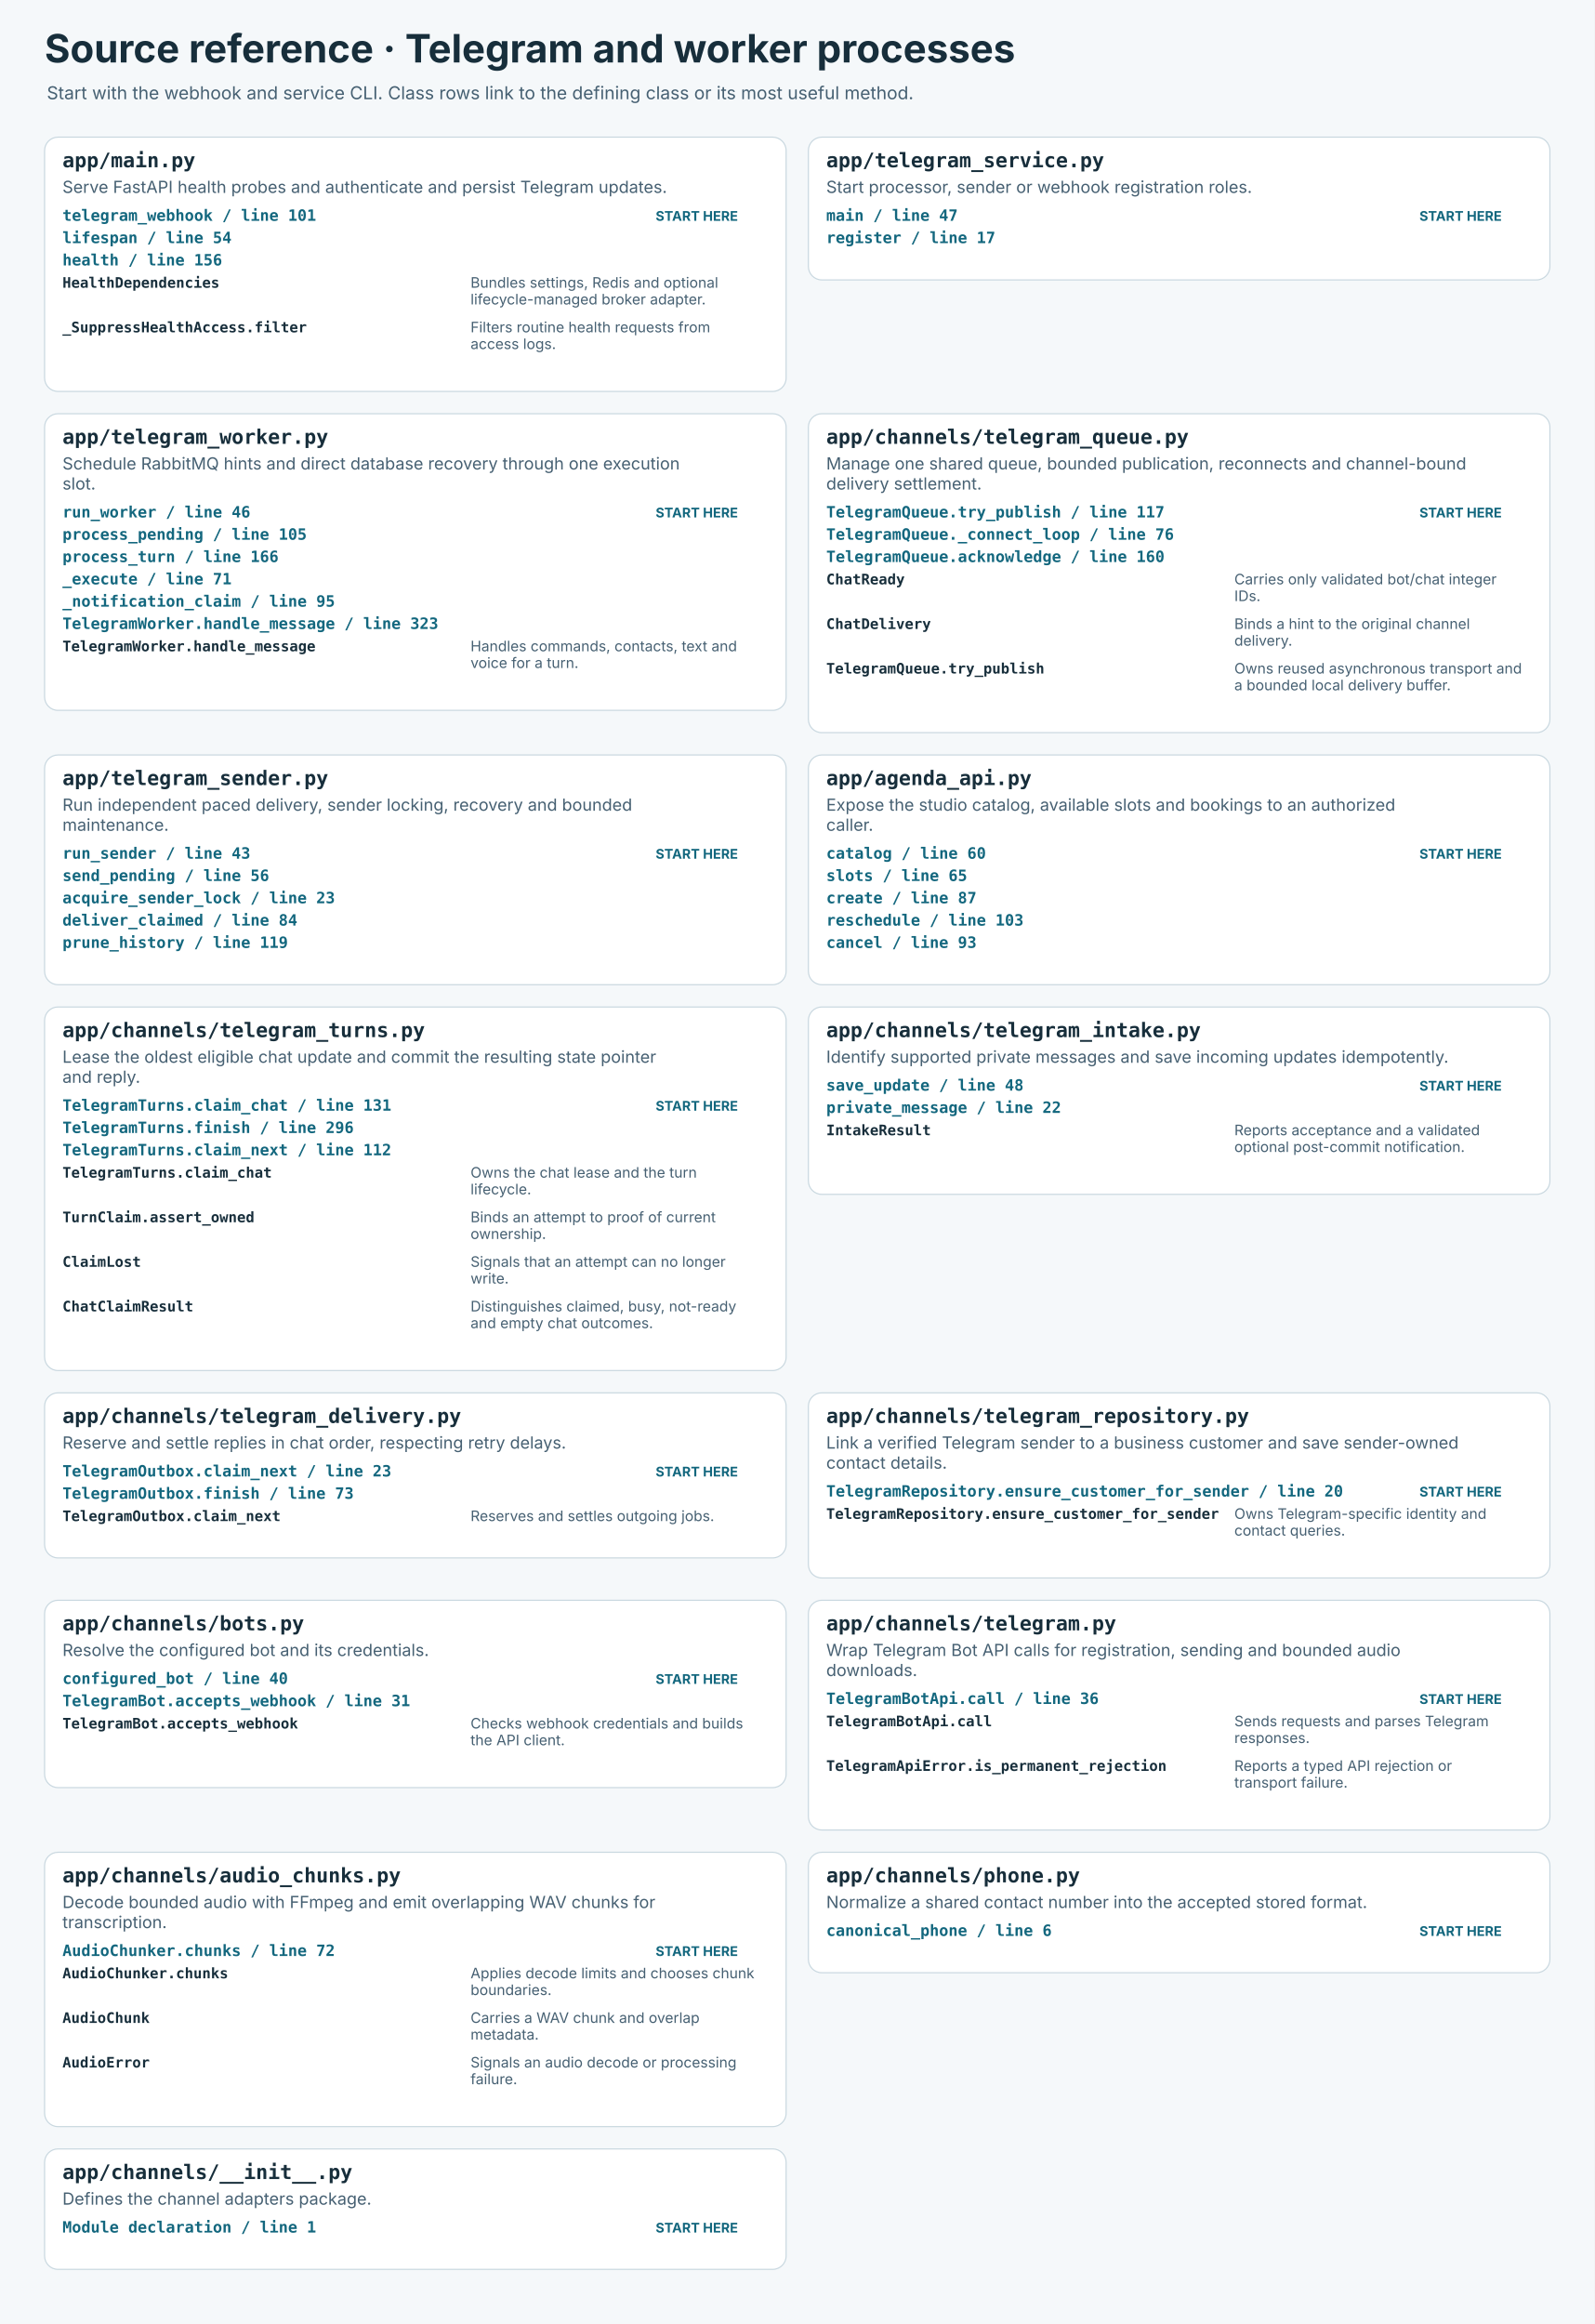
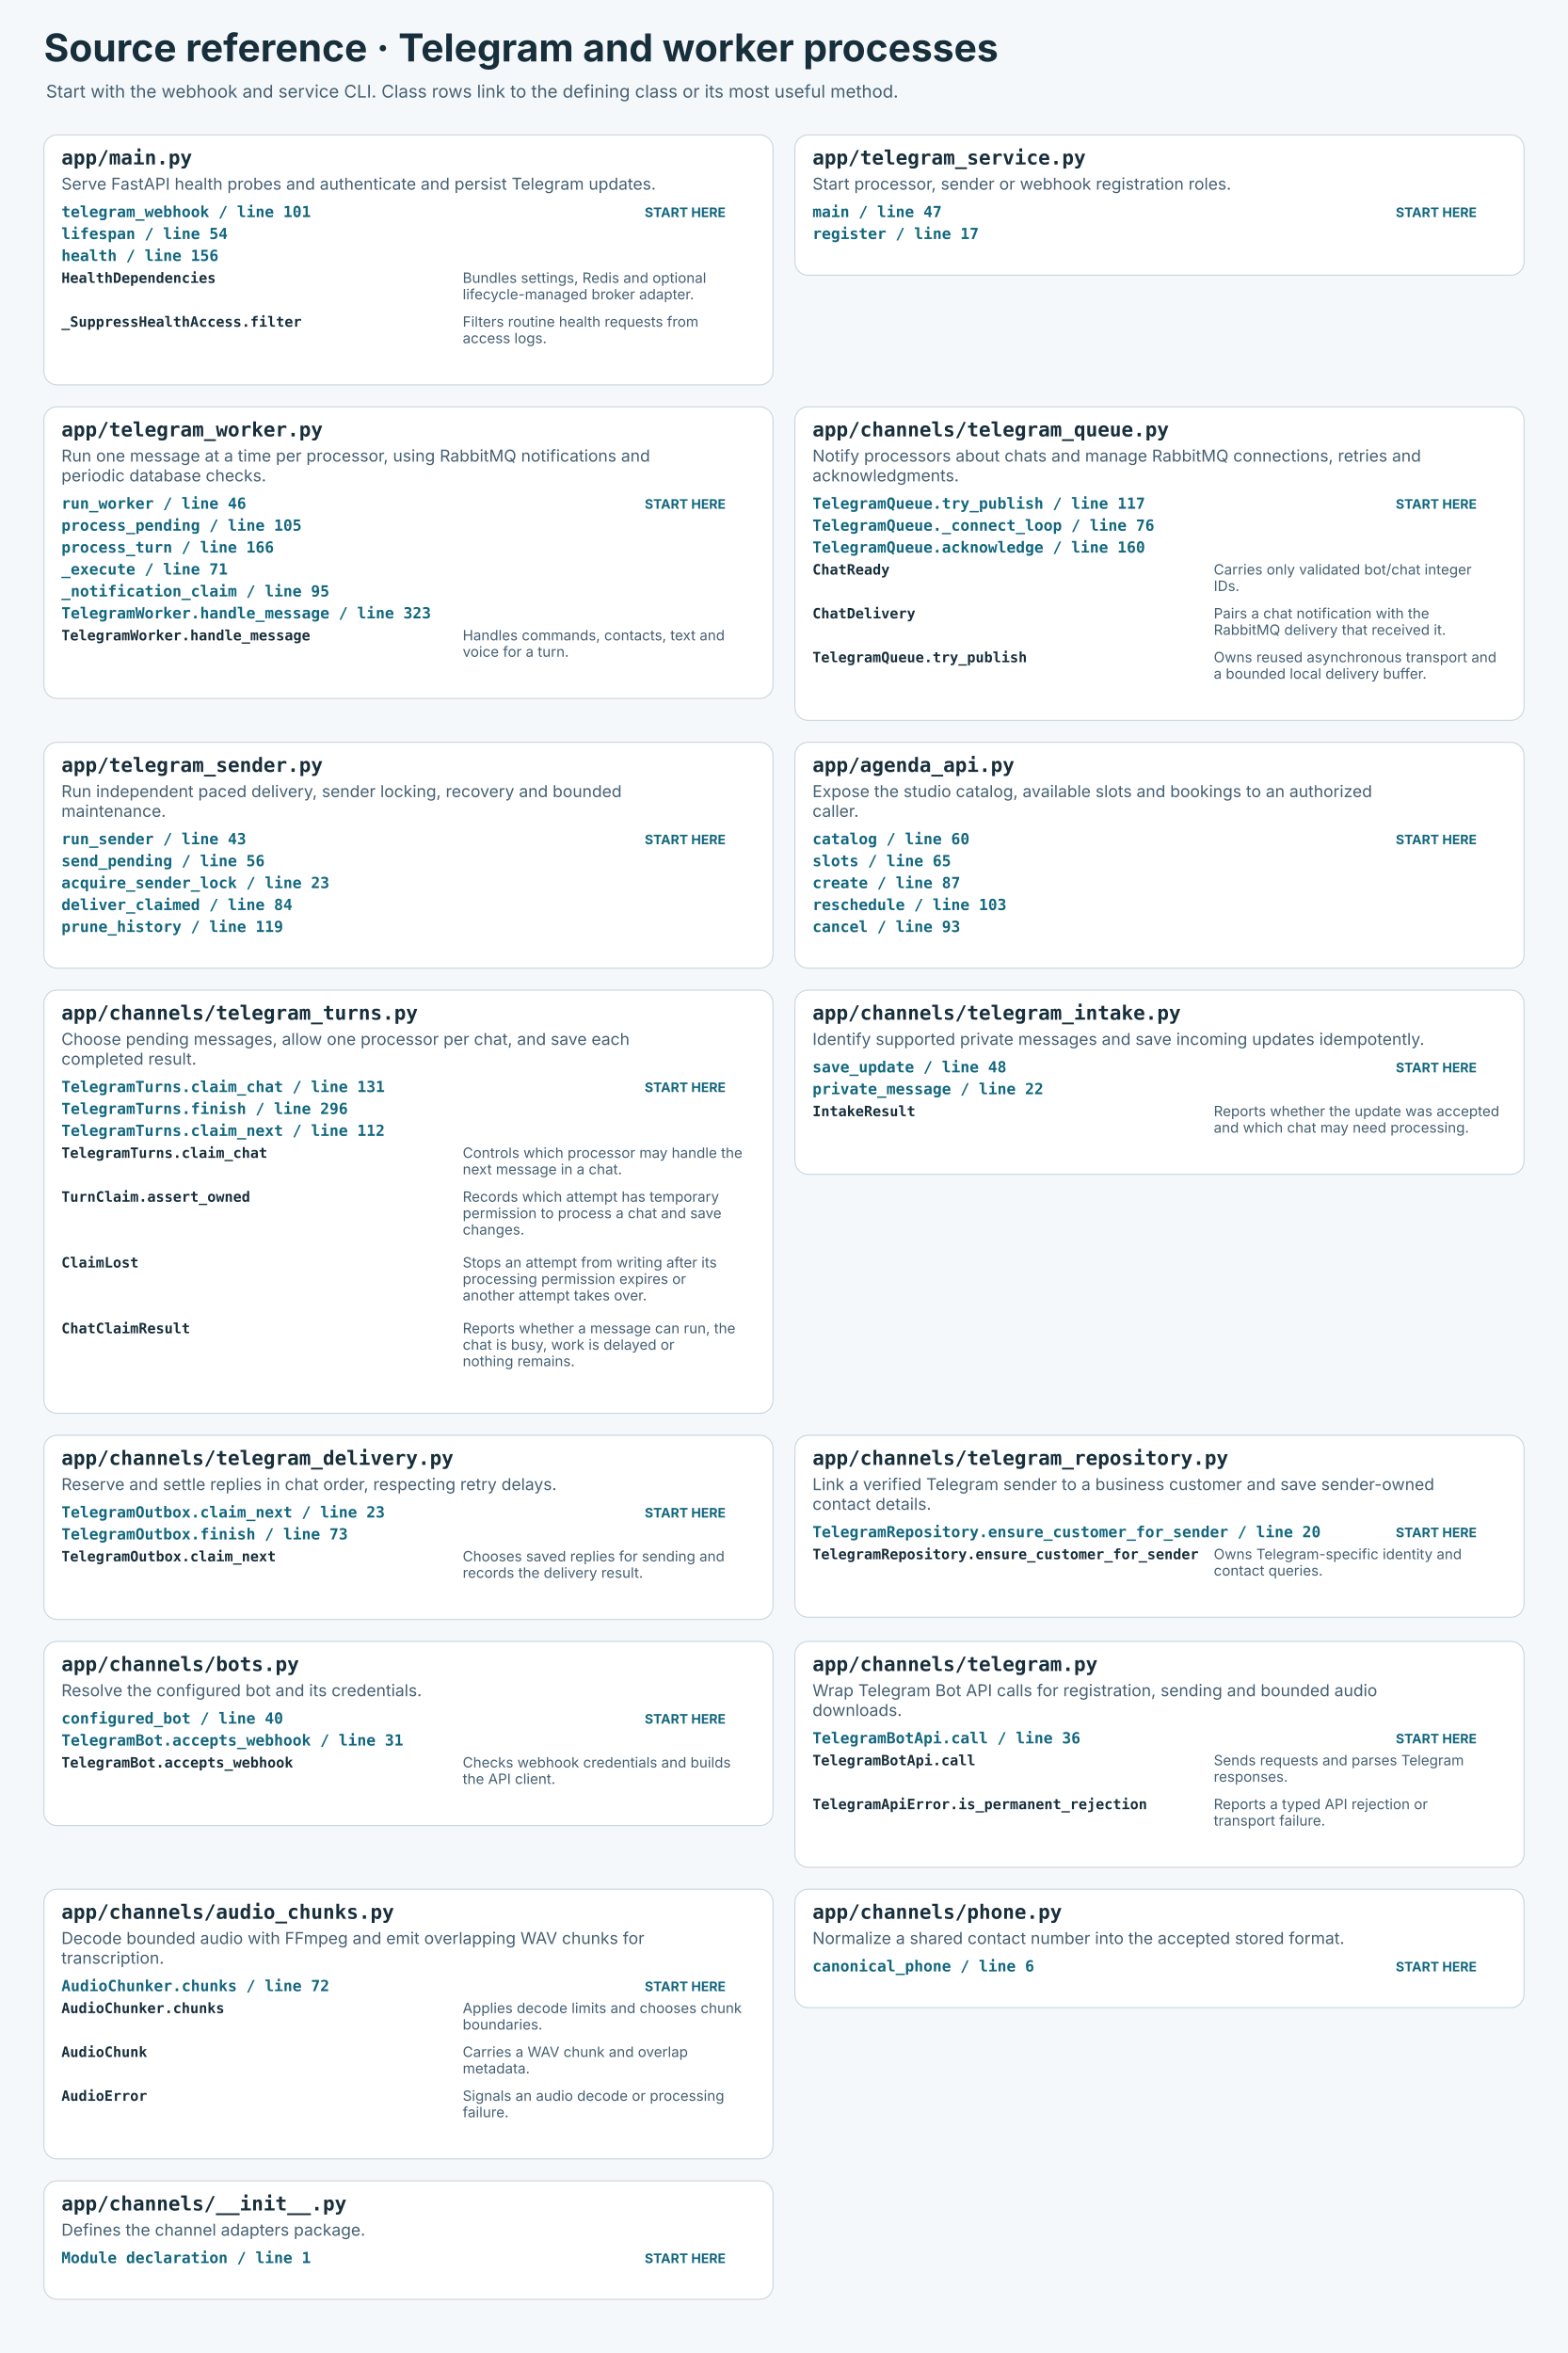
- <svg xmlns="http://www.w3.org/2000/svg" viewBox="0 0 1430 2084" width="1430" height="2084" role="img" aria-label="Source reference · Telegram and worker processes">
-   <rect x="0" y="0" width="1430" height="2084" rx="0" fill="#f5f8fa" stroke="none" stroke-width="1" />
+ <svg xmlns="http://www.w3.org/2000/svg" viewBox="0 0 1430 2146" width="1430" height="2146" role="img" aria-label="Source reference · Telegram and worker processes">
+   <rect x="0" y="0" width="1430" height="2146" rx="0" fill="#f5f8fa" stroke="none" stroke-width="1" />
  <text x="40" y="56" fill="#172e3b" font-size="35" font-weight="700" font-family="system-ui, -apple-system, sans-serif">Source reference · Telegram and worker processes</text>
  <text x="42" y="89" fill="#466072" font-size="16" font-weight="400" font-family="system-ui, -apple-system, sans-serif">Start with the webhook and service CLI. Class rows link to the defining class or its most useful method.</text>
  <g id="app-main.py" data-source="app/main.py">
    <rect x="40" y="123" width="665" height="228" rx="12" fill="#ffffff" stroke="#c8d7df" stroke-width="1" />
    <a href="../../app/main.py">
      <text x="56" y="150" fill="#172e3b" font-size="18" font-weight="700" font-family="ui-monospace, Menlo, monospace">app/main.py</text>
    </a>
    <text x="56" y="173" fill="#466072" font-size="15" font-weight="400" font-family="system-ui, -apple-system, sans-serif">Serve FastAPI health probes and authenticate and persist Telegram updates.</text>
    <a href="../../app/main.py#L101">
      <text x="56" y="198" fill="#13677e" font-size="14" font-weight="700" font-family="ui-monospace, Menlo, monospace">telegram_webhook  /  line 101</text>
    </a>
    <text x="588" y="198" fill="#13677e" font-size="12" font-weight="700" font-family="system-ui, -apple-system, sans-serif">START HERE</text>
    <a href="../../app/main.py#L54">
      <text x="56" y="218" fill="#13677e" font-size="14" font-weight="700" font-family="ui-monospace, Menlo, monospace">lifespan  /  line 54</text>
    </a>
    <a href="../../app/main.py#L156">
      <text x="56" y="238" fill="#13677e" font-size="14" font-weight="700" font-family="ui-monospace, Menlo, monospace">health  /  line 156</text>
    </a>
    <a href="../../app/main.py#L47">
      <text x="56" y="258" fill="#172e3b" font-size="13" font-weight="650" font-family="ui-monospace, Menlo, monospace">HealthDependencies</text>
    </a>
    <text x="422" y="258" fill="#466072" font-size="13" font-weight="400" font-family="system-ui, -apple-system, sans-serif">Bundles settings, Redis and optional</text>
    <text x="422" y="273" fill="#466072" font-size="13" font-weight="400" font-family="system-ui, -apple-system, sans-serif">lifecycle-managed broker adapter.</text>
    <a href="../../app/main.py#L27">
      <text x="56" y="298" fill="#172e3b" font-size="13" font-weight="650" font-family="ui-monospace, Menlo, monospace">_SuppressHealthAccess.filter</text>
    </a>
    <text x="422" y="298" fill="#466072" font-size="13" font-weight="400" font-family="system-ui, -apple-system, sans-serif">Filters routine health requests from</text>
    <text x="422" y="313" fill="#466072" font-size="13" font-weight="400" font-family="system-ui, -apple-system, sans-serif">access logs.</text>
  </g>
  <g id="app-telegram_service.py" data-source="app/telegram_service.py">
    <rect x="725" y="123" width="665" height="128" rx="12" fill="#ffffff" stroke="#c8d7df" stroke-width="1" />
    <a href="../../app/telegram_service.py">
      <text x="741" y="150" fill="#172e3b" font-size="18" font-weight="700" font-family="ui-monospace, Menlo, monospace">app/telegram_service.py</text>
    </a>
    <text x="741" y="173" fill="#466072" font-size="15" font-weight="400" font-family="system-ui, -apple-system, sans-serif">Start processor, sender or webhook registration roles.</text>
    <a href="../../app/telegram_service.py#L47">
      <text x="741" y="198" fill="#13677e" font-size="14" font-weight="700" font-family="ui-monospace, Menlo, monospace">main  /  line 47</text>
    </a>
    <text x="1273" y="198" fill="#13677e" font-size="12" font-weight="700" font-family="system-ui, -apple-system, sans-serif">START HERE</text>
    <a href="../../app/telegram_service.py#L17">
      <text x="741" y="218" fill="#13677e" font-size="14" font-weight="700" font-family="ui-monospace, Menlo, monospace">register  /  line 17</text>
    </a>
  </g>
  <g id="app-telegram_worker.py" data-source="app/telegram_worker.py">
    <rect x="40" y="371" width="665" height="266" rx="12" fill="#ffffff" stroke="#c8d7df" stroke-width="1" />
    <a href="../../app/telegram_worker.py">
      <text x="56" y="398" fill="#172e3b" font-size="18" font-weight="700" font-family="ui-monospace, Menlo, monospace">app/telegram_worker.py</text>
    </a>
-     <text x="56" y="421" fill="#466072" font-size="15" font-weight="400" font-family="system-ui, -apple-system, sans-serif">Schedule RabbitMQ hints and direct database recovery through one execution</text>
-     <text x="56" y="439" fill="#466072" font-size="15" font-weight="400" font-family="system-ui, -apple-system, sans-serif">slot.</text>
+     <text x="56" y="421" fill="#466072" font-size="15" font-weight="400" font-family="system-ui, -apple-system, sans-serif">Run one message at a time per processor, using RabbitMQ notifications and</text>
+     <text x="56" y="439" fill="#466072" font-size="15" font-weight="400" font-family="system-ui, -apple-system, sans-serif">periodic database checks.</text>
    <a href="../../app/telegram_worker.py#L46">
      <text x="56" y="464" fill="#13677e" font-size="14" font-weight="700" font-family="ui-monospace, Menlo, monospace">run_worker  /  line 46</text>
    </a>
    <text x="588" y="464" fill="#13677e" font-size="12" font-weight="700" font-family="system-ui, -apple-system, sans-serif">START HERE</text>
    <a href="../../app/telegram_worker.py#L105">
      <text x="56" y="484" fill="#13677e" font-size="14" font-weight="700" font-family="ui-monospace, Menlo, monospace">process_pending  /  line 105</text>
    </a>
    <a href="../../app/telegram_worker.py#L166">
      <text x="56" y="504" fill="#13677e" font-size="14" font-weight="700" font-family="ui-monospace, Menlo, monospace">process_turn  /  line 166</text>
    </a>
    <a href="../../app/telegram_worker.py#L71">
      <text x="56" y="524" fill="#13677e" font-size="14" font-weight="700" font-family="ui-monospace, Menlo, monospace">_execute  /  line 71</text>
    </a>
    <a href="../../app/telegram_worker.py#L95">
      <text x="56" y="544" fill="#13677e" font-size="14" font-weight="700" font-family="ui-monospace, Menlo, monospace">_notification_claim  /  line 95</text>
    </a>
    <a href="../../app/telegram_worker.py#L323">
      <text x="56" y="564" fill="#13677e" font-size="14" font-weight="700" font-family="ui-monospace, Menlo, monospace">TelegramWorker.handle_message  /  line 323</text>
    </a>
    <a href="../../app/telegram_worker.py#L323">
      <text x="56" y="584" fill="#172e3b" font-size="13" font-weight="650" font-family="ui-monospace, Menlo, monospace">TelegramWorker.handle_message</text>
    </a>
    <text x="422" y="584" fill="#466072" font-size="13" font-weight="400" font-family="system-ui, -apple-system, sans-serif">Handles commands, contacts, text and</text>
    <text x="422" y="599" fill="#466072" font-size="13" font-weight="400" font-family="system-ui, -apple-system, sans-serif">voice for a turn.</text>
  </g>
  <g id="app-channels-telegram_queue.py" data-source="app/channels/telegram_queue.py">
    <rect x="725" y="371" width="665" height="286" rx="12" fill="#ffffff" stroke="#c8d7df" stroke-width="1" />
    <a href="../../app/channels/telegram_queue.py">
      <text x="741" y="398" fill="#172e3b" font-size="18" font-weight="700" font-family="ui-monospace, Menlo, monospace">app/channels/telegram_queue.py</text>
    </a>
-     <text x="741" y="421" fill="#466072" font-size="15" font-weight="400" font-family="system-ui, -apple-system, sans-serif">Manage one shared queue, bounded publication, reconnects and channel-bound</text>
-     <text x="741" y="439" fill="#466072" font-size="15" font-weight="400" font-family="system-ui, -apple-system, sans-serif">delivery settlement.</text>
+     <text x="741" y="421" fill="#466072" font-size="15" font-weight="400" font-family="system-ui, -apple-system, sans-serif">Notify processors about chats and manage RabbitMQ connections, retries and</text>
+     <text x="741" y="439" fill="#466072" font-size="15" font-weight="400" font-family="system-ui, -apple-system, sans-serif">acknowledgments.</text>
    <a href="../../app/channels/telegram_queue.py#L117">
      <text x="741" y="464" fill="#13677e" font-size="14" font-weight="700" font-family="ui-monospace, Menlo, monospace">TelegramQueue.try_publish  /  line 117</text>
    </a>
    <text x="1273" y="464" fill="#13677e" font-size="12" font-weight="700" font-family="system-ui, -apple-system, sans-serif">START HERE</text>
    <a href="../../app/channels/telegram_queue.py#L76">
      <text x="741" y="484" fill="#13677e" font-size="14" font-weight="700" font-family="ui-monospace, Menlo, monospace">TelegramQueue._connect_loop  /  line 76</text>
    </a>
    <a href="../../app/channels/telegram_queue.py#L160">
      <text x="741" y="504" fill="#13677e" font-size="14" font-weight="700" font-family="ui-monospace, Menlo, monospace">TelegramQueue.acknowledge  /  line 160</text>
    </a>
    <a href="../../app/channels/telegram_queue.py#L17">
      <text x="741" y="524" fill="#172e3b" font-size="13" font-weight="650" font-family="ui-monospace, Menlo, monospace">ChatReady</text>
    </a>
    <text x="1107" y="524" fill="#466072" font-size="13" font-weight="400" font-family="system-ui, -apple-system, sans-serif">Carries only validated bot/chat integer</text>
    <text x="1107" y="539" fill="#466072" font-size="13" font-weight="400" font-family="system-ui, -apple-system, sans-serif">IDs.</text>
    <a href="../../app/channels/telegram_queue.py#L43">
      <text x="741" y="564" fill="#172e3b" font-size="13" font-weight="650" font-family="ui-monospace, Menlo, monospace">ChatDelivery</text>
    </a>
-     <text x="1107" y="564" fill="#466072" font-size="13" font-weight="400" font-family="system-ui, -apple-system, sans-serif">Binds a hint to the original channel</text>
-     <text x="1107" y="579" fill="#466072" font-size="13" font-weight="400" font-family="system-ui, -apple-system, sans-serif">delivery.</text>
+     <text x="1107" y="564" fill="#466072" font-size="13" font-weight="400" font-family="system-ui, -apple-system, sans-serif">Pairs a chat notification with the</text>
+     <text x="1107" y="579" fill="#466072" font-size="13" font-weight="400" font-family="system-ui, -apple-system, sans-serif">RabbitMQ delivery that received it.</text>
    <a href="../../app/channels/telegram_queue.py#L117">
      <text x="741" y="604" fill="#172e3b" font-size="13" font-weight="650" font-family="ui-monospace, Menlo, monospace">TelegramQueue.try_publish</text>
    </a>
    <text x="1107" y="604" fill="#466072" font-size="13" font-weight="400" font-family="system-ui, -apple-system, sans-serif">Owns reused asynchronous transport and</text>
    <text x="1107" y="619" fill="#466072" font-size="13" font-weight="400" font-family="system-ui, -apple-system, sans-serif">a bounded local delivery buffer.</text>
  </g>
  <g id="app-telegram_sender.py" data-source="app/telegram_sender.py">
    <rect x="40" y="677" width="665" height="206" rx="12" fill="#ffffff" stroke="#c8d7df" stroke-width="1" />
    <a href="../../app/telegram_sender.py">
      <text x="56" y="704" fill="#172e3b" font-size="18" font-weight="700" font-family="ui-monospace, Menlo, monospace">app/telegram_sender.py</text>
    </a>
    <text x="56" y="727" fill="#466072" font-size="15" font-weight="400" font-family="system-ui, -apple-system, sans-serif">Run independent paced delivery, sender locking, recovery and bounded</text>
    <text x="56" y="745" fill="#466072" font-size="15" font-weight="400" font-family="system-ui, -apple-system, sans-serif">maintenance.</text>
    <a href="../../app/telegram_sender.py#L43">
      <text x="56" y="770" fill="#13677e" font-size="14" font-weight="700" font-family="ui-monospace, Menlo, monospace">run_sender  /  line 43</text>
    </a>
    <text x="588" y="770" fill="#13677e" font-size="12" font-weight="700" font-family="system-ui, -apple-system, sans-serif">START HERE</text>
    <a href="../../app/telegram_sender.py#L56">
      <text x="56" y="790" fill="#13677e" font-size="14" font-weight="700" font-family="ui-monospace, Menlo, monospace">send_pending  /  line 56</text>
    </a>
    <a href="../../app/telegram_sender.py#L23">
      <text x="56" y="810" fill="#13677e" font-size="14" font-weight="700" font-family="ui-monospace, Menlo, monospace">acquire_sender_lock  /  line 23</text>
    </a>
    <a href="../../app/telegram_sender.py#L84">
      <text x="56" y="830" fill="#13677e" font-size="14" font-weight="700" font-family="ui-monospace, Menlo, monospace">deliver_claimed  /  line 84</text>
    </a>
    <a href="../../app/telegram_sender.py#L119">
      <text x="56" y="850" fill="#13677e" font-size="14" font-weight="700" font-family="ui-monospace, Menlo, monospace">prune_history  /  line 119</text>
    </a>
  </g>
  <g id="app-agenda_api.py" data-source="app/agenda_api.py">
    <rect x="725" y="677" width="665" height="206" rx="12" fill="#ffffff" stroke="#c8d7df" stroke-width="1" />
    <a href="../../app/agenda_api.py">
      <text x="741" y="704" fill="#172e3b" font-size="18" font-weight="700" font-family="ui-monospace, Menlo, monospace">app/agenda_api.py</text>
    </a>
    <text x="741" y="727" fill="#466072" font-size="15" font-weight="400" font-family="system-ui, -apple-system, sans-serif">Expose the studio catalog, available slots and bookings to an authorized</text>
    <text x="741" y="745" fill="#466072" font-size="15" font-weight="400" font-family="system-ui, -apple-system, sans-serif">caller.</text>
    <a href="../../app/agenda_api.py#L60">
      <text x="741" y="770" fill="#13677e" font-size="14" font-weight="700" font-family="ui-monospace, Menlo, monospace">catalog  /  line 60</text>
    </a>
    <text x="1273" y="770" fill="#13677e" font-size="12" font-weight="700" font-family="system-ui, -apple-system, sans-serif">START HERE</text>
    <a href="../../app/agenda_api.py#L65">
      <text x="741" y="790" fill="#13677e" font-size="14" font-weight="700" font-family="ui-monospace, Menlo, monospace">slots  /  line 65</text>
    </a>
    <a href="../../app/agenda_api.py#L87">
      <text x="741" y="810" fill="#13677e" font-size="14" font-weight="700" font-family="ui-monospace, Menlo, monospace">create  /  line 87</text>
    </a>
    <a href="../../app/agenda_api.py#L103">
      <text x="741" y="830" fill="#13677e" font-size="14" font-weight="700" font-family="ui-monospace, Menlo, monospace">reschedule  /  line 103</text>
    </a>
    <a href="../../app/agenda_api.py#L93">
      <text x="741" y="850" fill="#13677e" font-size="14" font-weight="700" font-family="ui-monospace, Menlo, monospace">cancel  /  line 93</text>
    </a>
  </g>
  <g id="app-channels-telegram_turns.py" data-source="app/channels/telegram_turns.py">
-     <rect x="40" y="903" width="665" height="326" rx="12" fill="#ffffff" stroke="#c8d7df" stroke-width="1" />
+     <rect x="40" y="903" width="665" height="386" rx="12" fill="#ffffff" stroke="#c8d7df" stroke-width="1" />
    <a href="../../app/channels/telegram_turns.py">
      <text x="56" y="930" fill="#172e3b" font-size="18" font-weight="700" font-family="ui-monospace, Menlo, monospace">app/channels/telegram_turns.py</text>
    </a>
-     <text x="56" y="953" fill="#466072" font-size="15" font-weight="400" font-family="system-ui, -apple-system, sans-serif">Lease the oldest eligible chat update and commit the resulting state pointer</text>
-     <text x="56" y="971" fill="#466072" font-size="15" font-weight="400" font-family="system-ui, -apple-system, sans-serif">and reply.</text>
+     <text x="56" y="953" fill="#466072" font-size="15" font-weight="400" font-family="system-ui, -apple-system, sans-serif">Choose pending messages, allow one processor per chat, and save each</text>
+     <text x="56" y="971" fill="#466072" font-size="15" font-weight="400" font-family="system-ui, -apple-system, sans-serif">completed result.</text>
    <a href="../../app/channels/telegram_turns.py#L131">
      <text x="56" y="996" fill="#13677e" font-size="14" font-weight="700" font-family="ui-monospace, Menlo, monospace">TelegramTurns.claim_chat  /  line 131</text>
    </a>
    <text x="588" y="996" fill="#13677e" font-size="12" font-weight="700" font-family="system-ui, -apple-system, sans-serif">START HERE</text>
    <a href="../../app/channels/telegram_turns.py#L296">
      <text x="56" y="1016" fill="#13677e" font-size="14" font-weight="700" font-family="ui-monospace, Menlo, monospace">TelegramTurns.finish  /  line 296</text>
    </a>
    <a href="../../app/channels/telegram_turns.py#L112">
      <text x="56" y="1036" fill="#13677e" font-size="14" font-weight="700" font-family="ui-monospace, Menlo, monospace">TelegramTurns.claim_next  /  line 112</text>
    </a>
    <a href="../../app/channels/telegram_turns.py#L131">
      <text x="56" y="1056" fill="#172e3b" font-size="13" font-weight="650" font-family="ui-monospace, Menlo, monospace">TelegramTurns.claim_chat</text>
    </a>
-     <text x="422" y="1056" fill="#466072" font-size="13" font-weight="400" font-family="system-ui, -apple-system, sans-serif">Owns the chat lease and the turn</text>
-     <text x="422" y="1071" fill="#466072" font-size="13" font-weight="400" font-family="system-ui, -apple-system, sans-serif">lifecycle.</text>
+     <text x="422" y="1056" fill="#466072" font-size="13" font-weight="400" font-family="system-ui, -apple-system, sans-serif">Controls which processor may handle the</text>
+     <text x="422" y="1071" fill="#466072" font-size="13" font-weight="400" font-family="system-ui, -apple-system, sans-serif">next message in a chat.</text>
    <a href="../../app/channels/telegram_turns.py#L75">
      <text x="56" y="1096" fill="#172e3b" font-size="13" font-weight="650" font-family="ui-monospace, Menlo, monospace">TurnClaim.assert_owned</text>
    </a>
-     <text x="422" y="1096" fill="#466072" font-size="13" font-weight="400" font-family="system-ui, -apple-system, sans-serif">Binds an attempt to proof of current</text>
-     <text x="422" y="1111" fill="#466072" font-size="13" font-weight="400" font-family="system-ui, -apple-system, sans-serif">ownership.</text>
+     <text x="422" y="1096" fill="#466072" font-size="13" font-weight="400" font-family="system-ui, -apple-system, sans-serif">Records which attempt has temporary</text>
+     <text x="422" y="1111" fill="#466072" font-size="13" font-weight="400" font-family="system-ui, -apple-system, sans-serif">permission to process a chat and save</text>
+     <text x="422" y="1126" fill="#466072" font-size="13" font-weight="400" font-family="system-ui, -apple-system, sans-serif">changes.</text>
    <a href="../../app/channels/telegram_turns.py#L35">
-       <text x="56" y="1136" fill="#172e3b" font-size="13" font-weight="650" font-family="ui-monospace, Menlo, monospace">ClaimLost</text>
-     </a>
-     <text x="422" y="1136" fill="#466072" font-size="13" font-weight="400" font-family="system-ui, -apple-system, sans-serif">Signals that an attempt can no longer</text>
-     <text x="422" y="1151" fill="#466072" font-size="13" font-weight="400" font-family="system-ui, -apple-system, sans-serif">write.</text>
+       <text x="56" y="1156" fill="#172e3b" font-size="13" font-weight="650" font-family="ui-monospace, Menlo, monospace">ClaimLost</text>
+     </a>
+     <text x="422" y="1156" fill="#466072" font-size="13" font-weight="400" font-family="system-ui, -apple-system, sans-serif">Stops an attempt from writing after its</text>
+     <text x="422" y="1171" fill="#466072" font-size="13" font-weight="400" font-family="system-ui, -apple-system, sans-serif">processing permission expires or</text>
+     <text x="422" y="1186" fill="#466072" font-size="13" font-weight="400" font-family="system-ui, -apple-system, sans-serif">another attempt takes over.</text>
    <a href="../../app/channels/telegram_turns.py#L92">
-       <text x="56" y="1176" fill="#172e3b" font-size="13" font-weight="650" font-family="ui-monospace, Menlo, monospace">ChatClaimResult</text>
-     </a>
-     <text x="422" y="1176" fill="#466072" font-size="13" font-weight="400" font-family="system-ui, -apple-system, sans-serif">Distinguishes claimed, busy, not-ready</text>
-     <text x="422" y="1191" fill="#466072" font-size="13" font-weight="400" font-family="system-ui, -apple-system, sans-serif">and empty chat outcomes.</text>
+       <text x="56" y="1216" fill="#172e3b" font-size="13" font-weight="650" font-family="ui-monospace, Menlo, monospace">ChatClaimResult</text>
+     </a>
+     <text x="422" y="1216" fill="#466072" font-size="13" font-weight="400" font-family="system-ui, -apple-system, sans-serif">Reports whether a message can run, the</text>
+     <text x="422" y="1231" fill="#466072" font-size="13" font-weight="400" font-family="system-ui, -apple-system, sans-serif">chat is busy, work is delayed or</text>
+     <text x="422" y="1246" fill="#466072" font-size="13" font-weight="400" font-family="system-ui, -apple-system, sans-serif">nothing remains.</text>
  </g>
  <g id="app-channels-telegram_intake.py" data-source="app/channels/telegram_intake.py">
    <rect x="725" y="903" width="665" height="168" rx="12" fill="#ffffff" stroke="#c8d7df" stroke-width="1" />
    <a href="../../app/channels/telegram_intake.py">
      <text x="741" y="930" fill="#172e3b" font-size="18" font-weight="700" font-family="ui-monospace, Menlo, monospace">app/channels/telegram_intake.py</text>
    </a>
    <text x="741" y="953" fill="#466072" font-size="15" font-weight="400" font-family="system-ui, -apple-system, sans-serif">Identify supported private messages and save incoming updates idempotently.</text>
    <a href="../../app/channels/telegram_intake.py#L48">
      <text x="741" y="978" fill="#13677e" font-size="14" font-weight="700" font-family="ui-monospace, Menlo, monospace">save_update  /  line 48</text>
    </a>
    <text x="1273" y="978" fill="#13677e" font-size="12" font-weight="700" font-family="system-ui, -apple-system, sans-serif">START HERE</text>
    <a href="../../app/channels/telegram_intake.py#L22">
      <text x="741" y="998" fill="#13677e" font-size="14" font-weight="700" font-family="ui-monospace, Menlo, monospace">private_message  /  line 22</text>
    </a>
    <a href="../../app/channels/telegram_intake.py#L43">
      <text x="741" y="1018" fill="#172e3b" font-size="13" font-weight="650" font-family="ui-monospace, Menlo, monospace">IntakeResult</text>
    </a>
-     <text x="1107" y="1018" fill="#466072" font-size="13" font-weight="400" font-family="system-ui, -apple-system, sans-serif">Reports acceptance and a validated</text>
-     <text x="1107" y="1033" fill="#466072" font-size="13" font-weight="400" font-family="system-ui, -apple-system, sans-serif">optional post-commit notification.</text>
+     <text x="1107" y="1018" fill="#466072" font-size="13" font-weight="400" font-family="system-ui, -apple-system, sans-serif">Reports whether the update was accepted</text>
+     <text x="1107" y="1033" fill="#466072" font-size="13" font-weight="400" font-family="system-ui, -apple-system, sans-serif">and which chat may need processing.</text>
  </g>
  <g id="app-channels-telegram_delivery.py" data-source="app/channels/telegram_delivery.py">
-     <rect x="40" y="1249" width="665" height="148" rx="12" fill="#ffffff" stroke="#c8d7df" stroke-width="1" />
+     <rect x="40" y="1309" width="665" height="168" rx="12" fill="#ffffff" stroke="#c8d7df" stroke-width="1" />
    <a href="../../app/channels/telegram_delivery.py">
-       <text x="56" y="1276" fill="#172e3b" font-size="18" font-weight="700" font-family="ui-monospace, Menlo, monospace">app/channels/telegram_delivery.py</text>
-     </a>
-     <text x="56" y="1299" fill="#466072" font-size="15" font-weight="400" font-family="system-ui, -apple-system, sans-serif">Reserve and settle replies in chat order, respecting retry delays.</text>
+       <text x="56" y="1336" fill="#172e3b" font-size="18" font-weight="700" font-family="ui-monospace, Menlo, monospace">app/channels/telegram_delivery.py</text>
+     </a>
+     <text x="56" y="1359" fill="#466072" font-size="15" font-weight="400" font-family="system-ui, -apple-system, sans-serif">Reserve and settle replies in chat order, respecting retry delays.</text>
    <a href="../../app/channels/telegram_delivery.py#L23">
-       <text x="56" y="1324" fill="#13677e" font-size="14" font-weight="700" font-family="ui-monospace, Menlo, monospace">TelegramOutbox.claim_next  /  line 23</text>
-     </a>
-     <text x="588" y="1324" fill="#13677e" font-size="12" font-weight="700" font-family="system-ui, -apple-system, sans-serif">START HERE</text>
+       <text x="56" y="1384" fill="#13677e" font-size="14" font-weight="700" font-family="ui-monospace, Menlo, monospace">TelegramOutbox.claim_next  /  line 23</text>
+     </a>
+     <text x="588" y="1384" fill="#13677e" font-size="12" font-weight="700" font-family="system-ui, -apple-system, sans-serif">START HERE</text>
    <a href="../../app/channels/telegram_delivery.py#L73">
-       <text x="56" y="1344" fill="#13677e" font-size="14" font-weight="700" font-family="ui-monospace, Menlo, monospace">TelegramOutbox.finish  /  line 73</text>
+       <text x="56" y="1404" fill="#13677e" font-size="14" font-weight="700" font-family="ui-monospace, Menlo, monospace">TelegramOutbox.finish  /  line 73</text>
    </a>
    <a href="../../app/channels/telegram_delivery.py#L23">
-       <text x="56" y="1364" fill="#172e3b" font-size="13" font-weight="650" font-family="ui-monospace, Menlo, monospace">TelegramOutbox.claim_next</text>
-     </a>
-     <text x="422" y="1364" fill="#466072" font-size="13" font-weight="400" font-family="system-ui, -apple-system, sans-serif">Reserves and settles outgoing jobs.</text>
+       <text x="56" y="1424" fill="#172e3b" font-size="13" font-weight="650" font-family="ui-monospace, Menlo, monospace">TelegramOutbox.claim_next</text>
+     </a>
+     <text x="422" y="1424" fill="#466072" font-size="13" font-weight="400" font-family="system-ui, -apple-system, sans-serif">Chooses saved replies for sending and</text>
+     <text x="422" y="1439" fill="#466072" font-size="13" font-weight="400" font-family="system-ui, -apple-system, sans-serif">records the delivery result.</text>
  </g>
  <g id="app-channels-telegram_repository.py" data-source="app/channels/telegram_repository.py">
-     <rect x="725" y="1249" width="665" height="166" rx="12" fill="#ffffff" stroke="#c8d7df" stroke-width="1" />
+     <rect x="725" y="1309" width="665" height="166" rx="12" fill="#ffffff" stroke="#c8d7df" stroke-width="1" />
    <a href="../../app/channels/telegram_repository.py">
-       <text x="741" y="1276" fill="#172e3b" font-size="18" font-weight="700" font-family="ui-monospace, Menlo, monospace">app/channels/telegram_repository.py</text>
-     </a>
-     <text x="741" y="1299" fill="#466072" font-size="15" font-weight="400" font-family="system-ui, -apple-system, sans-serif">Link a verified Telegram sender to a business customer and save sender-owned</text>
-     <text x="741" y="1317" fill="#466072" font-size="15" font-weight="400" font-family="system-ui, -apple-system, sans-serif">contact details.</text>
+       <text x="741" y="1336" fill="#172e3b" font-size="18" font-weight="700" font-family="ui-monospace, Menlo, monospace">app/channels/telegram_repository.py</text>
+     </a>
+     <text x="741" y="1359" fill="#466072" font-size="15" font-weight="400" font-family="system-ui, -apple-system, sans-serif">Link a verified Telegram sender to a business customer and save sender-owned</text>
+     <text x="741" y="1377" fill="#466072" font-size="15" font-weight="400" font-family="system-ui, -apple-system, sans-serif">contact details.</text>
    <a href="../../app/channels/telegram_repository.py#L20">
-       <text x="741" y="1342" fill="#13677e" font-size="14" font-weight="700" font-family="ui-monospace, Menlo, monospace">TelegramRepository.ensure_customer_for_sender  /  line 20</text>
-     </a>
-     <text x="1273" y="1342" fill="#13677e" font-size="12" font-weight="700" font-family="system-ui, -apple-system, sans-serif">START HERE</text>
+       <text x="741" y="1402" fill="#13677e" font-size="14" font-weight="700" font-family="ui-monospace, Menlo, monospace">TelegramRepository.ensure_customer_for_sender  /  line 20</text>
+     </a>
+     <text x="1273" y="1402" fill="#13677e" font-size="12" font-weight="700" font-family="system-ui, -apple-system, sans-serif">START HERE</text>
    <a href="../../app/channels/telegram_repository.py#L20">
-       <text x="741" y="1362" fill="#172e3b" font-size="13" font-weight="650" font-family="ui-monospace, Menlo, monospace">TelegramRepository.ensure_customer_for_sender</text>
-     </a>
-     <text x="1107" y="1362" fill="#466072" font-size="13" font-weight="400" font-family="system-ui, -apple-system, sans-serif">Owns Telegram-specific identity and</text>
-     <text x="1107" y="1377" fill="#466072" font-size="13" font-weight="400" font-family="system-ui, -apple-system, sans-serif">contact queries.</text>
+       <text x="741" y="1422" fill="#172e3b" font-size="13" font-weight="650" font-family="ui-monospace, Menlo, monospace">TelegramRepository.ensure_customer_for_sender</text>
+     </a>
+     <text x="1107" y="1422" fill="#466072" font-size="13" font-weight="400" font-family="system-ui, -apple-system, sans-serif">Owns Telegram-specific identity and</text>
+     <text x="1107" y="1437" fill="#466072" font-size="13" font-weight="400" font-family="system-ui, -apple-system, sans-serif">contact queries.</text>
  </g>
  <g id="app-channels-bots.py" data-source="app/channels/bots.py">
-     <rect x="40" y="1435" width="665" height="168" rx="12" fill="#ffffff" stroke="#c8d7df" stroke-width="1" />
+     <rect x="40" y="1497" width="665" height="168" rx="12" fill="#ffffff" stroke="#c8d7df" stroke-width="1" />
    <a href="../../app/channels/bots.py">
-       <text x="56" y="1462" fill="#172e3b" font-size="18" font-weight="700" font-family="ui-monospace, Menlo, monospace">app/channels/bots.py</text>
-     </a>
-     <text x="56" y="1485" fill="#466072" font-size="15" font-weight="400" font-family="system-ui, -apple-system, sans-serif">Resolve the configured bot and its credentials.</text>
+       <text x="56" y="1524" fill="#172e3b" font-size="18" font-weight="700" font-family="ui-monospace, Menlo, monospace">app/channels/bots.py</text>
+     </a>
+     <text x="56" y="1547" fill="#466072" font-size="15" font-weight="400" font-family="system-ui, -apple-system, sans-serif">Resolve the configured bot and its credentials.</text>
    <a href="../../app/channels/bots.py#L40">
-       <text x="56" y="1510" fill="#13677e" font-size="14" font-weight="700" font-family="ui-monospace, Menlo, monospace">configured_bot  /  line 40</text>
-     </a>
-     <text x="588" y="1510" fill="#13677e" font-size="12" font-weight="700" font-family="system-ui, -apple-system, sans-serif">START HERE</text>
+       <text x="56" y="1572" fill="#13677e" font-size="14" font-weight="700" font-family="ui-monospace, Menlo, monospace">configured_bot  /  line 40</text>
+     </a>
+     <text x="588" y="1572" fill="#13677e" font-size="12" font-weight="700" font-family="system-ui, -apple-system, sans-serif">START HERE</text>
    <a href="../../app/channels/bots.py#L31">
-       <text x="56" y="1530" fill="#13677e" font-size="14" font-weight="700" font-family="ui-monospace, Menlo, monospace">TelegramBot.accepts_webhook  /  line 31</text>
+       <text x="56" y="1592" fill="#13677e" font-size="14" font-weight="700" font-family="ui-monospace, Menlo, monospace">TelegramBot.accepts_webhook  /  line 31</text>
    </a>
    <a href="../../app/channels/bots.py#L31">
-       <text x="56" y="1550" fill="#172e3b" font-size="13" font-weight="650" font-family="ui-monospace, Menlo, monospace">TelegramBot.accepts_webhook</text>
-     </a>
-     <text x="422" y="1550" fill="#466072" font-size="13" font-weight="400" font-family="system-ui, -apple-system, sans-serif">Checks webhook credentials and builds</text>
-     <text x="422" y="1565" fill="#466072" font-size="13" font-weight="400" font-family="system-ui, -apple-system, sans-serif">the API client.</text>
+       <text x="56" y="1612" fill="#172e3b" font-size="13" font-weight="650" font-family="ui-monospace, Menlo, monospace">TelegramBot.accepts_webhook</text>
+     </a>
+     <text x="422" y="1612" fill="#466072" font-size="13" font-weight="400" font-family="system-ui, -apple-system, sans-serif">Checks webhook credentials and builds</text>
+     <text x="422" y="1627" fill="#466072" font-size="13" font-weight="400" font-family="system-ui, -apple-system, sans-serif">the API client.</text>
  </g>
  <g id="app-channels-telegram.py" data-source="app/channels/telegram.py">
-     <rect x="725" y="1435" width="665" height="206" rx="12" fill="#ffffff" stroke="#c8d7df" stroke-width="1" />
+     <rect x="725" y="1497" width="665" height="206" rx="12" fill="#ffffff" stroke="#c8d7df" stroke-width="1" />
    <a href="../../app/channels/telegram.py">
-       <text x="741" y="1462" fill="#172e3b" font-size="18" font-weight="700" font-family="ui-monospace, Menlo, monospace">app/channels/telegram.py</text>
-     </a>
-     <text x="741" y="1485" fill="#466072" font-size="15" font-weight="400" font-family="system-ui, -apple-system, sans-serif">Wrap Telegram Bot API calls for registration, sending and bounded audio</text>
-     <text x="741" y="1503" fill="#466072" font-size="15" font-weight="400" font-family="system-ui, -apple-system, sans-serif">downloads.</text>
+       <text x="741" y="1524" fill="#172e3b" font-size="18" font-weight="700" font-family="ui-monospace, Menlo, monospace">app/channels/telegram.py</text>
+     </a>
+     <text x="741" y="1547" fill="#466072" font-size="15" font-weight="400" font-family="system-ui, -apple-system, sans-serif">Wrap Telegram Bot API calls for registration, sending and bounded audio</text>
+     <text x="741" y="1565" fill="#466072" font-size="15" font-weight="400" font-family="system-ui, -apple-system, sans-serif">downloads.</text>
    <a href="../../app/channels/telegram.py#L36">
-       <text x="741" y="1528" fill="#13677e" font-size="14" font-weight="700" font-family="ui-monospace, Menlo, monospace">TelegramBotApi.call  /  line 36</text>
-     </a>
-     <text x="1273" y="1528" fill="#13677e" font-size="12" font-weight="700" font-family="system-ui, -apple-system, sans-serif">START HERE</text>
+       <text x="741" y="1590" fill="#13677e" font-size="14" font-weight="700" font-family="ui-monospace, Menlo, monospace">TelegramBotApi.call  /  line 36</text>
+     </a>
+     <text x="1273" y="1590" fill="#13677e" font-size="12" font-weight="700" font-family="system-ui, -apple-system, sans-serif">START HERE</text>
    <a href="../../app/channels/telegram.py#L36">
-       <text x="741" y="1548" fill="#172e3b" font-size="13" font-weight="650" font-family="ui-monospace, Menlo, monospace">TelegramBotApi.call</text>
-     </a>
-     <text x="1107" y="1548" fill="#466072" font-size="13" font-weight="400" font-family="system-ui, -apple-system, sans-serif">Sends requests and parses Telegram</text>
-     <text x="1107" y="1563" fill="#466072" font-size="13" font-weight="400" font-family="system-ui, -apple-system, sans-serif">responses.</text>
+       <text x="741" y="1610" fill="#172e3b" font-size="13" font-weight="650" font-family="ui-monospace, Menlo, monospace">TelegramBotApi.call</text>
+     </a>
+     <text x="1107" y="1610" fill="#466072" font-size="13" font-weight="400" font-family="system-ui, -apple-system, sans-serif">Sends requests and parses Telegram</text>
+     <text x="1107" y="1625" fill="#466072" font-size="13" font-weight="400" font-family="system-ui, -apple-system, sans-serif">responses.</text>
    <a href="../../app/channels/telegram.py#L17">
-       <text x="741" y="1588" fill="#172e3b" font-size="13" font-weight="650" font-family="ui-monospace, Menlo, monospace">TelegramApiError.is_permanent_rejection</text>
-     </a>
-     <text x="1107" y="1588" fill="#466072" font-size="13" font-weight="400" font-family="system-ui, -apple-system, sans-serif">Reports a typed API rejection or</text>
-     <text x="1107" y="1603" fill="#466072" font-size="13" font-weight="400" font-family="system-ui, -apple-system, sans-serif">transport failure.</text>
+       <text x="741" y="1650" fill="#172e3b" font-size="13" font-weight="650" font-family="ui-monospace, Menlo, monospace">TelegramApiError.is_permanent_rejection</text>
+     </a>
+     <text x="1107" y="1650" fill="#466072" font-size="13" font-weight="400" font-family="system-ui, -apple-system, sans-serif">Reports a typed API rejection or</text>
+     <text x="1107" y="1665" fill="#466072" font-size="13" font-weight="400" font-family="system-ui, -apple-system, sans-serif">transport failure.</text>
  </g>
  <g id="app-channels-audio_chunks.py" data-source="app/channels/audio_chunks.py">
-     <rect x="40" y="1661" width="665" height="246" rx="12" fill="#ffffff" stroke="#c8d7df" stroke-width="1" />
+     <rect x="40" y="1723" width="665" height="246" rx="12" fill="#ffffff" stroke="#c8d7df" stroke-width="1" />
    <a href="../../app/channels/audio_chunks.py">
-       <text x="56" y="1688" fill="#172e3b" font-size="18" font-weight="700" font-family="ui-monospace, Menlo, monospace">app/channels/audio_chunks.py</text>
-     </a>
-     <text x="56" y="1711" fill="#466072" font-size="15" font-weight="400" font-family="system-ui, -apple-system, sans-serif">Decode bounded audio with FFmpeg and emit overlapping WAV chunks for</text>
-     <text x="56" y="1729" fill="#466072" font-size="15" font-weight="400" font-family="system-ui, -apple-system, sans-serif">transcription.</text>
+       <text x="56" y="1750" fill="#172e3b" font-size="18" font-weight="700" font-family="ui-monospace, Menlo, monospace">app/channels/audio_chunks.py</text>
+     </a>
+     <text x="56" y="1773" fill="#466072" font-size="15" font-weight="400" font-family="system-ui, -apple-system, sans-serif">Decode bounded audio with FFmpeg and emit overlapping WAV chunks for</text>
+     <text x="56" y="1791" fill="#466072" font-size="15" font-weight="400" font-family="system-ui, -apple-system, sans-serif">transcription.</text>
    <a href="../../app/channels/audio_chunks.py#L72">
-       <text x="56" y="1754" fill="#13677e" font-size="14" font-weight="700" font-family="ui-monospace, Menlo, monospace">AudioChunker.chunks  /  line 72</text>
-     </a>
-     <text x="588" y="1754" fill="#13677e" font-size="12" font-weight="700" font-family="system-ui, -apple-system, sans-serif">START HERE</text>
+       <text x="56" y="1816" fill="#13677e" font-size="14" font-weight="700" font-family="ui-monospace, Menlo, monospace">AudioChunker.chunks  /  line 72</text>
+     </a>
+     <text x="588" y="1816" fill="#13677e" font-size="12" font-weight="700" font-family="system-ui, -apple-system, sans-serif">START HERE</text>
    <a href="../../app/channels/audio_chunks.py#L72">
-       <text x="56" y="1774" fill="#172e3b" font-size="13" font-weight="650" font-family="ui-monospace, Menlo, monospace">AudioChunker.chunks</text>
-     </a>
-     <text x="422" y="1774" fill="#466072" font-size="13" font-weight="400" font-family="system-ui, -apple-system, sans-serif">Applies decode limits and chooses chunk</text>
-     <text x="422" y="1789" fill="#466072" font-size="13" font-weight="400" font-family="system-ui, -apple-system, sans-serif">boundaries.</text>
+       <text x="56" y="1836" fill="#172e3b" font-size="13" font-weight="650" font-family="ui-monospace, Menlo, monospace">AudioChunker.chunks</text>
+     </a>
+     <text x="422" y="1836" fill="#466072" font-size="13" font-weight="400" font-family="system-ui, -apple-system, sans-serif">Applies decode limits and chooses chunk</text>
+     <text x="422" y="1851" fill="#466072" font-size="13" font-weight="400" font-family="system-ui, -apple-system, sans-serif">boundaries.</text>
    <a href="../../app/channels/audio_chunks.py#L33">
-       <text x="56" y="1814" fill="#172e3b" font-size="13" font-weight="650" font-family="ui-monospace, Menlo, monospace">AudioChunk</text>
-     </a>
-     <text x="422" y="1814" fill="#466072" font-size="13" font-weight="400" font-family="system-ui, -apple-system, sans-serif">Carries a WAV chunk and overlap</text>
-     <text x="422" y="1829" fill="#466072" font-size="13" font-weight="400" font-family="system-ui, -apple-system, sans-serif">metadata.</text>
+       <text x="56" y="1876" fill="#172e3b" font-size="13" font-weight="650" font-family="ui-monospace, Menlo, monospace">AudioChunk</text>
+     </a>
+     <text x="422" y="1876" fill="#466072" font-size="13" font-weight="400" font-family="system-ui, -apple-system, sans-serif">Carries a WAV chunk and overlap</text>
+     <text x="422" y="1891" fill="#466072" font-size="13" font-weight="400" font-family="system-ui, -apple-system, sans-serif">metadata.</text>
    <a href="../../app/channels/audio_chunks.py#L28">
-       <text x="56" y="1854" fill="#172e3b" font-size="13" font-weight="650" font-family="ui-monospace, Menlo, monospace">AudioError</text>
-     </a>
-     <text x="422" y="1854" fill="#466072" font-size="13" font-weight="400" font-family="system-ui, -apple-system, sans-serif">Signals an audio decode or processing</text>
-     <text x="422" y="1869" fill="#466072" font-size="13" font-weight="400" font-family="system-ui, -apple-system, sans-serif">failure.</text>
+       <text x="56" y="1916" fill="#172e3b" font-size="13" font-weight="650" font-family="ui-monospace, Menlo, monospace">AudioError</text>
+     </a>
+     <text x="422" y="1916" fill="#466072" font-size="13" font-weight="400" font-family="system-ui, -apple-system, sans-serif">Signals an audio decode or processing</text>
+     <text x="422" y="1931" fill="#466072" font-size="13" font-weight="400" font-family="system-ui, -apple-system, sans-serif">failure.</text>
  </g>
  <g id="app-channels-phone.py" data-source="app/channels/phone.py">
-     <rect x="725" y="1661" width="665" height="108" rx="12" fill="#ffffff" stroke="#c8d7df" stroke-width="1" />
+     <rect x="725" y="1723" width="665" height="108" rx="12" fill="#ffffff" stroke="#c8d7df" stroke-width="1" />
    <a href="../../app/channels/phone.py">
-       <text x="741" y="1688" fill="#172e3b" font-size="18" font-weight="700" font-family="ui-monospace, Menlo, monospace">app/channels/phone.py</text>
-     </a>
-     <text x="741" y="1711" fill="#466072" font-size="15" font-weight="400" font-family="system-ui, -apple-system, sans-serif">Normalize a shared contact number into the accepted stored format.</text>
+       <text x="741" y="1750" fill="#172e3b" font-size="18" font-weight="700" font-family="ui-monospace, Menlo, monospace">app/channels/phone.py</text>
+     </a>
+     <text x="741" y="1773" fill="#466072" font-size="15" font-weight="400" font-family="system-ui, -apple-system, sans-serif">Normalize a shared contact number into the accepted stored format.</text>
    <a href="../../app/channels/phone.py#L6">
-       <text x="741" y="1736" fill="#13677e" font-size="14" font-weight="700" font-family="ui-monospace, Menlo, monospace">canonical_phone  /  line 6</text>
-     </a>
-     <text x="1273" y="1736" fill="#13677e" font-size="12" font-weight="700" font-family="system-ui, -apple-system, sans-serif">START HERE</text>
+       <text x="741" y="1798" fill="#13677e" font-size="14" font-weight="700" font-family="ui-monospace, Menlo, monospace">canonical_phone  /  line 6</text>
+     </a>
+     <text x="1273" y="1798" fill="#13677e" font-size="12" font-weight="700" font-family="system-ui, -apple-system, sans-serif">START HERE</text>
  </g>
  <g id="app-channels-__init__.py" data-source="app/channels/__init__.py">
-     <rect x="40" y="1927" width="665" height="108" rx="12" fill="#ffffff" stroke="#c8d7df" stroke-width="1" />
+     <rect x="40" y="1989" width="665" height="108" rx="12" fill="#ffffff" stroke="#c8d7df" stroke-width="1" />
    <a href="../../app/channels/__init__.py">
-       <text x="56" y="1954" fill="#172e3b" font-size="18" font-weight="700" font-family="ui-monospace, Menlo, monospace">app/channels/__init__.py</text>
-     </a>
-     <text x="56" y="1977" fill="#466072" font-size="15" font-weight="400" font-family="system-ui, -apple-system, sans-serif">Defines the channel adapters package.</text>
+       <text x="56" y="2016" fill="#172e3b" font-size="18" font-weight="700" font-family="ui-monospace, Menlo, monospace">app/channels/__init__.py</text>
+     </a>
+     <text x="56" y="2039" fill="#466072" font-size="15" font-weight="400" font-family="system-ui, -apple-system, sans-serif">Defines the channel adapters package.</text>
    <a href="../../app/channels/__init__.py">
-       <text x="56" y="2002" fill="#13677e" font-size="14" font-weight="700" font-family="ui-monospace, Menlo, monospace">Module declaration  /  line 1</text>
-     </a>
-     <text x="588" y="2002" fill="#13677e" font-size="12" font-weight="700" font-family="system-ui, -apple-system, sans-serif">START HERE</text>
+       <text x="56" y="2064" fill="#13677e" font-size="14" font-weight="700" font-family="ui-monospace, Menlo, monospace">Module declaration  /  line 1</text>
+     </a>
+     <text x="588" y="2064" fill="#13677e" font-size="12" font-weight="700" font-family="system-ui, -apple-system, sans-serif">START HERE</text>
  </g>
</svg>
